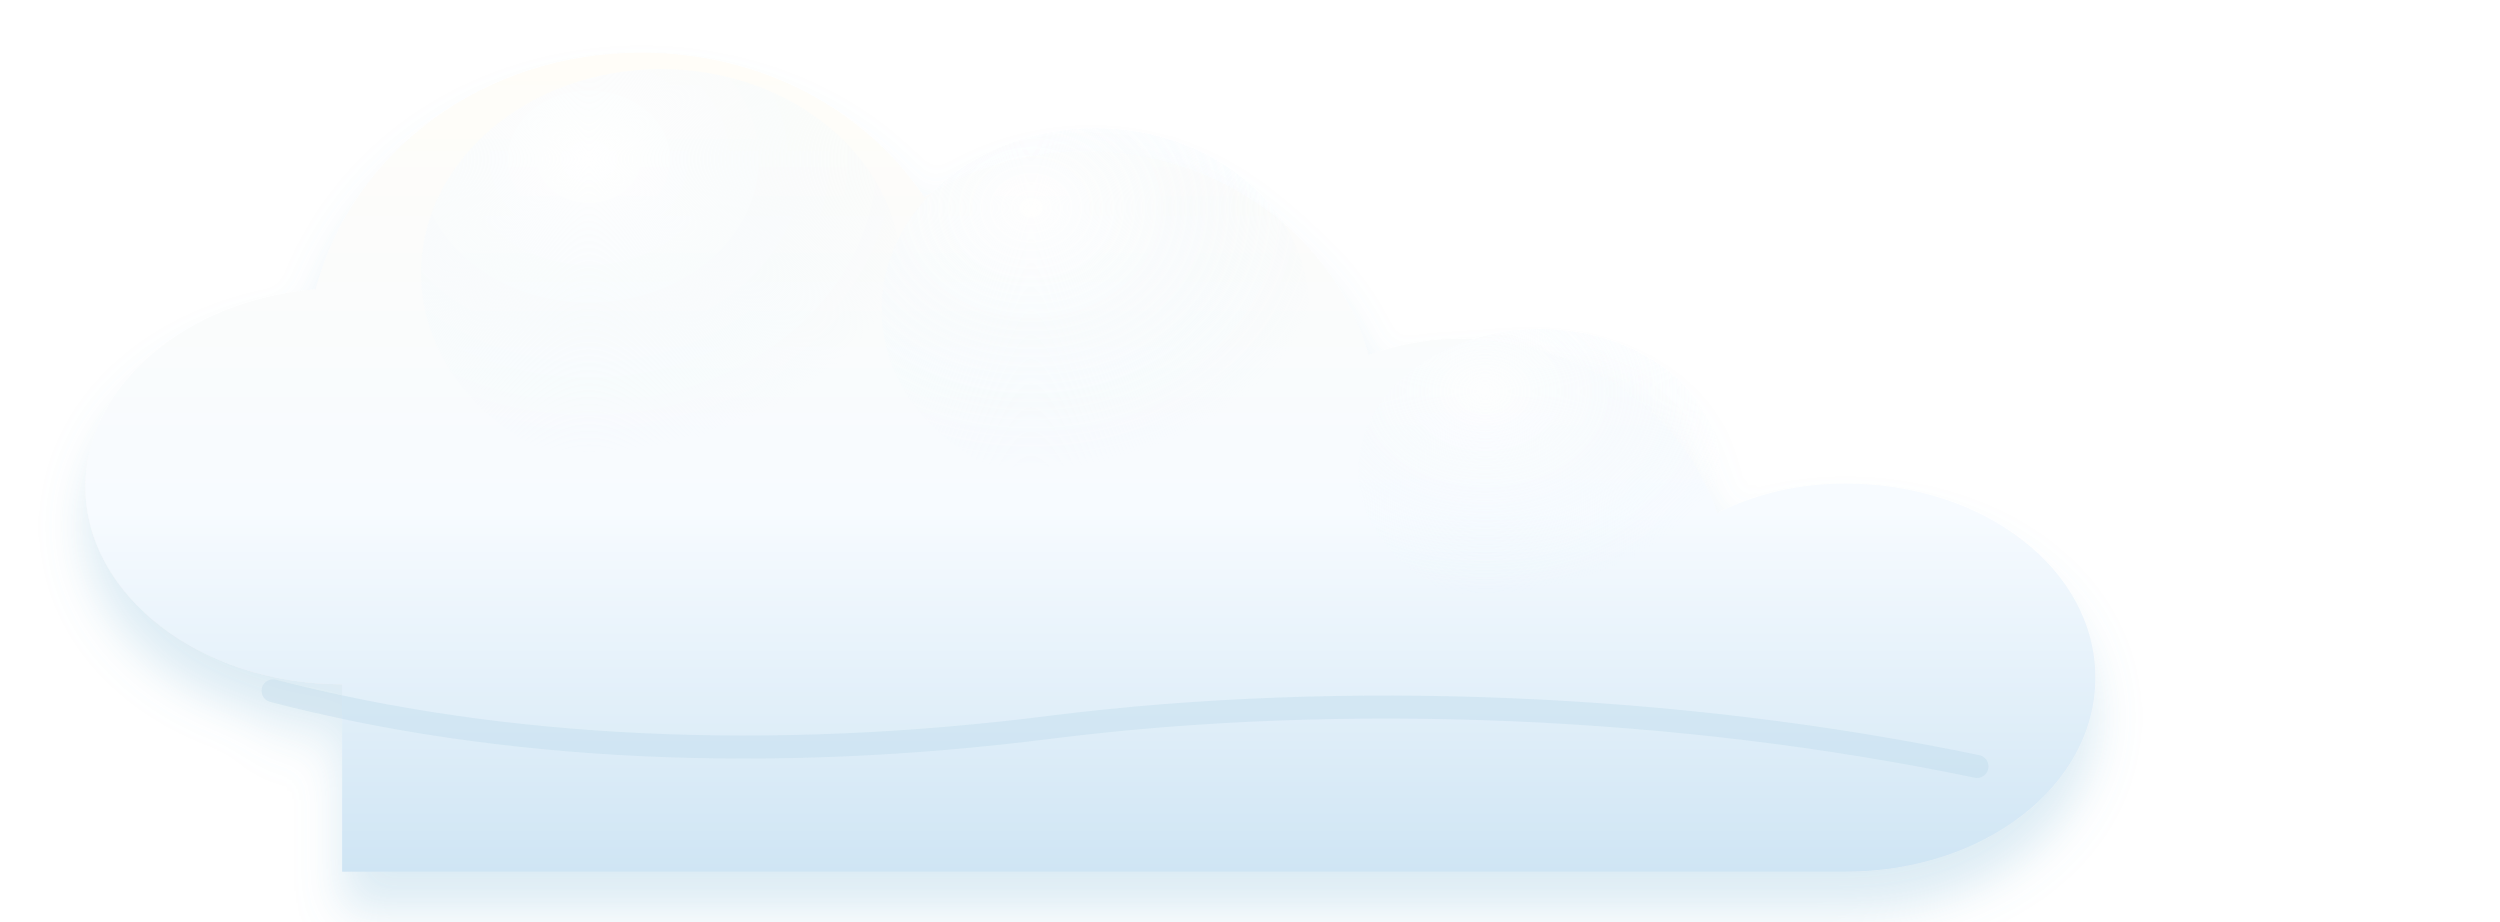
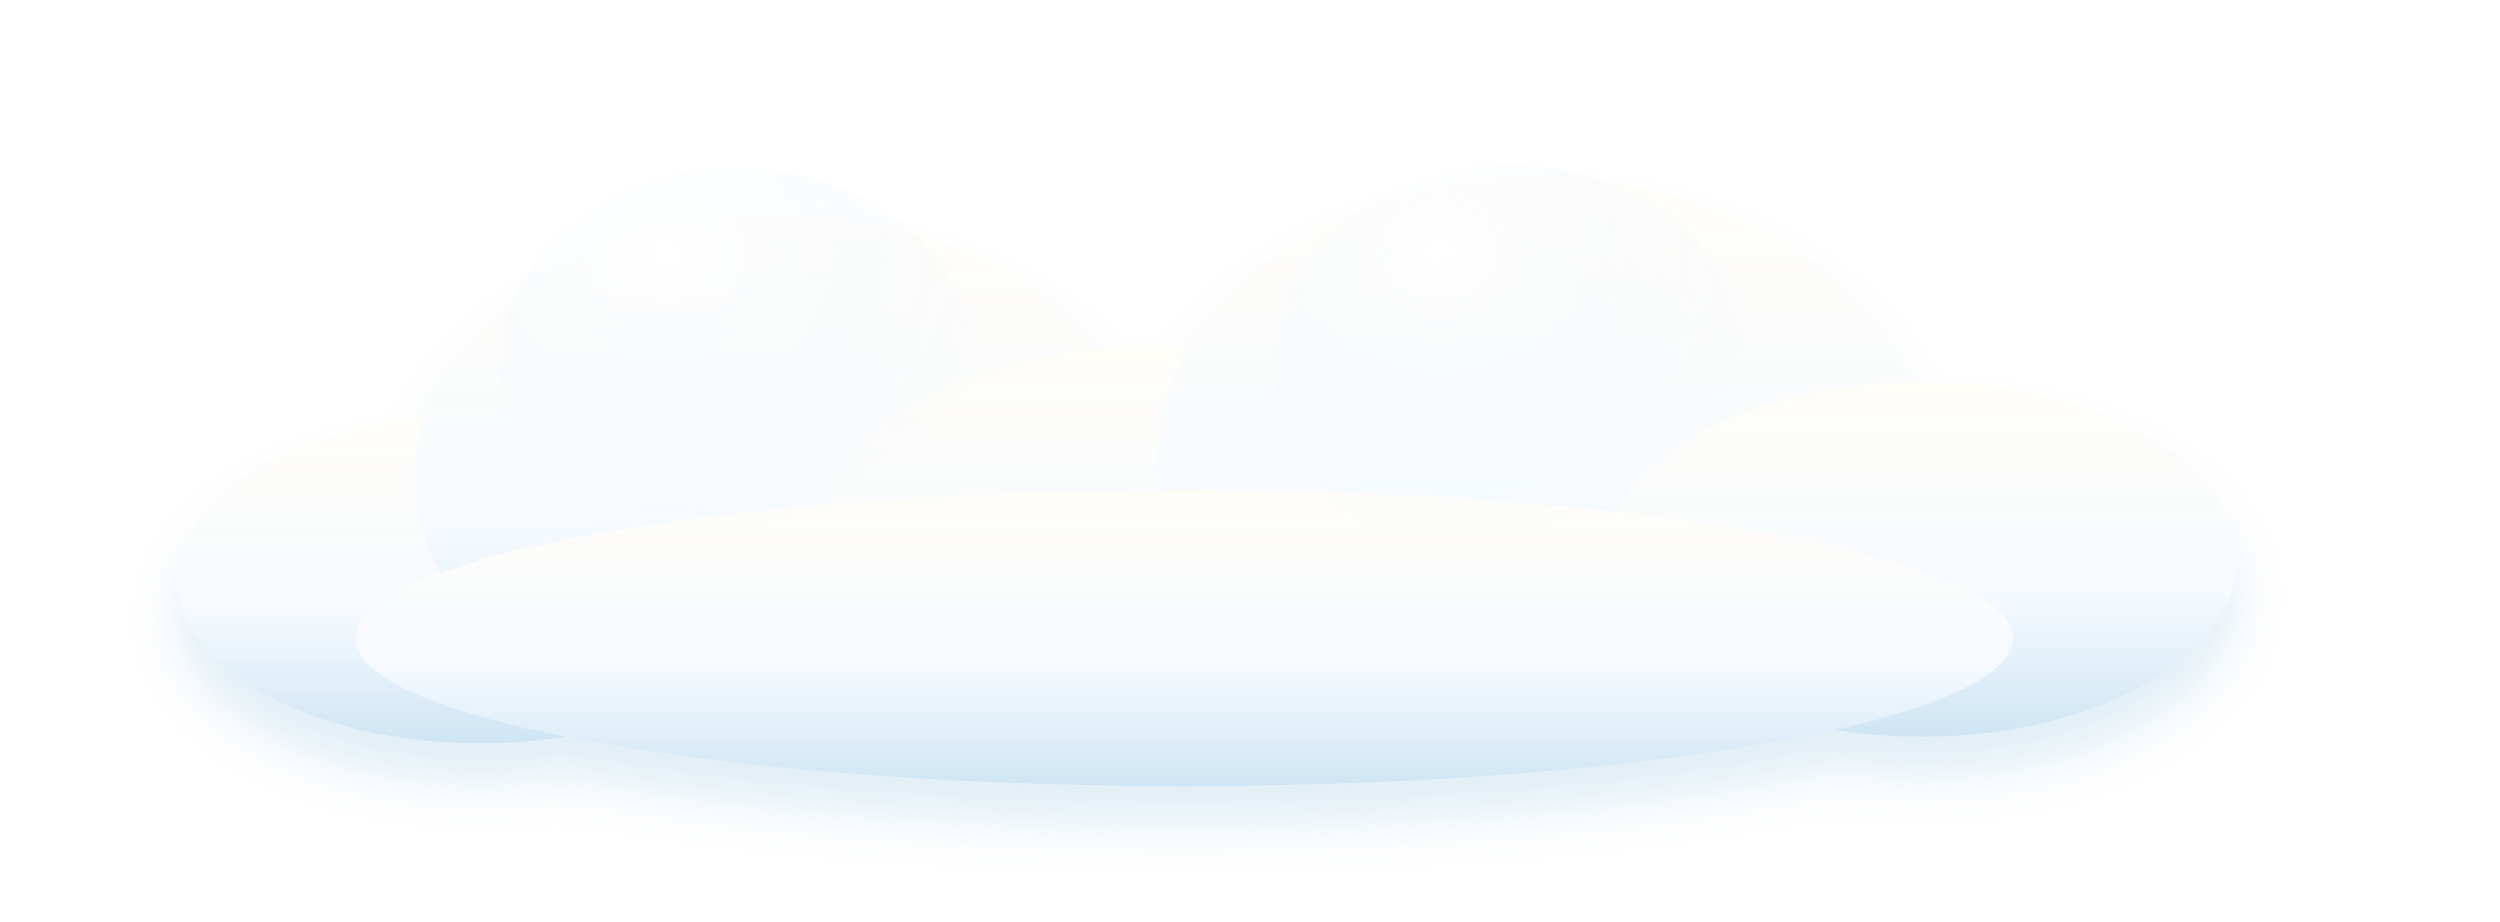
<svg xmlns="http://www.w3.org/2000/svg" viewBox="0 0 760 280" role="img" aria-label="">
  <defs>
    <linearGradient id="body" x1="0" y1="0" x2="0" y2="1">
      <stop offset="0" stop-color="#fffdf8" />
-       <stop offset="0.56" stop-color="#f7fbff" />
+       <stop offset="0.58" stop-color="#f7fbff" />
      <stop offset="1" stop-color="#cfe5f4" />
    </linearGradient>
    <radialGradient id="light" cx="35%" cy="22%" r="72%">
      <stop offset="0" stop-color="#ffffff" stop-opacity="0.98" />
      <stop offset="1" stop-color="#eef7fd" stop-opacity="0" />
    </radialGradient>
    <filter id="soft" x="-20%" y="-30%" width="140%" height="170%">
      <feGaussianBlur in="SourceAlpha" stdDeviation="7" result="blur" />
      <feOffset dy="12" result="offset" />
-       <feColorMatrix in="offset" values="0 0 0 0 0.16 0 0 0 0 0.43 0 0 0 0 0.64 0 0 0 .24 0" result="shadow" />
+       <feColorMatrix in="offset" values="0 0 0 0 0.16 0 0 0 0 0.43 0 0 0 0 0.64 0 0 0 .20 0" result="shadow" />
      <feMerge>
        <feMergeNode in="shadow" />
        <feMergeNode in="SourceGraphic" />
      </feMerge>
    </filter>
  </defs>
-   <g filter="url(#soft)">
-     <path fill="url(#body)" d="M104 208c-43 0-78-27-78-60 0-31 31-57 70-60 11-42 51-72 99-72 36 0 68 17 86 44 14-9 31-14 49-14 41 0 76 26 86 62 8-3 18-5 27-5 37 0 69 22 79 53 12-6 25-9 39-9 42 0 76 26 76 59s-34 59-76 59H104z" />
-     <ellipse cx="201" cy="83" rx="73" ry="62" fill="url(#light)" />
-     <ellipse cx="333" cy="94" rx="65" ry="55" fill="url(#light)" opacity="0.88" />
-     <ellipse cx="468" cy="143" rx="55" ry="43" fill="url(#light)" opacity="0.72" />
-     <path d="M83 210c69 18 151 22 237 11 88-11 190-7 281 12" fill="none" stroke="#bcd9eb" stroke-opacity="0.36" stroke-width="7" stroke-linecap="round" />
+   <g filter="url(#soft)" fill="url(#body)">
+     <ellipse cx="146" cy="176" rx="92" ry="50" />
+     <ellipse cx="238" cy="145" rx="112" ry="79" />
+     <ellipse cx="351" cy="166" rx="104" ry="61" />
+     <ellipse cx="468" cy="138" rx="116" ry="84" />
+     <ellipse cx="584" cy="170" rx="96" ry="54" />
+     <ellipse cx="360" cy="194" rx="252" ry="45" />
+   </g>
+   <g fill="url(#light)">
+     <ellipse cx="224" cy="111" rx="72" ry="60" />
+     <ellipse cx="459" cy="111" rx="72" ry="61" opacity="0.88" />
  </g>
</svg>
